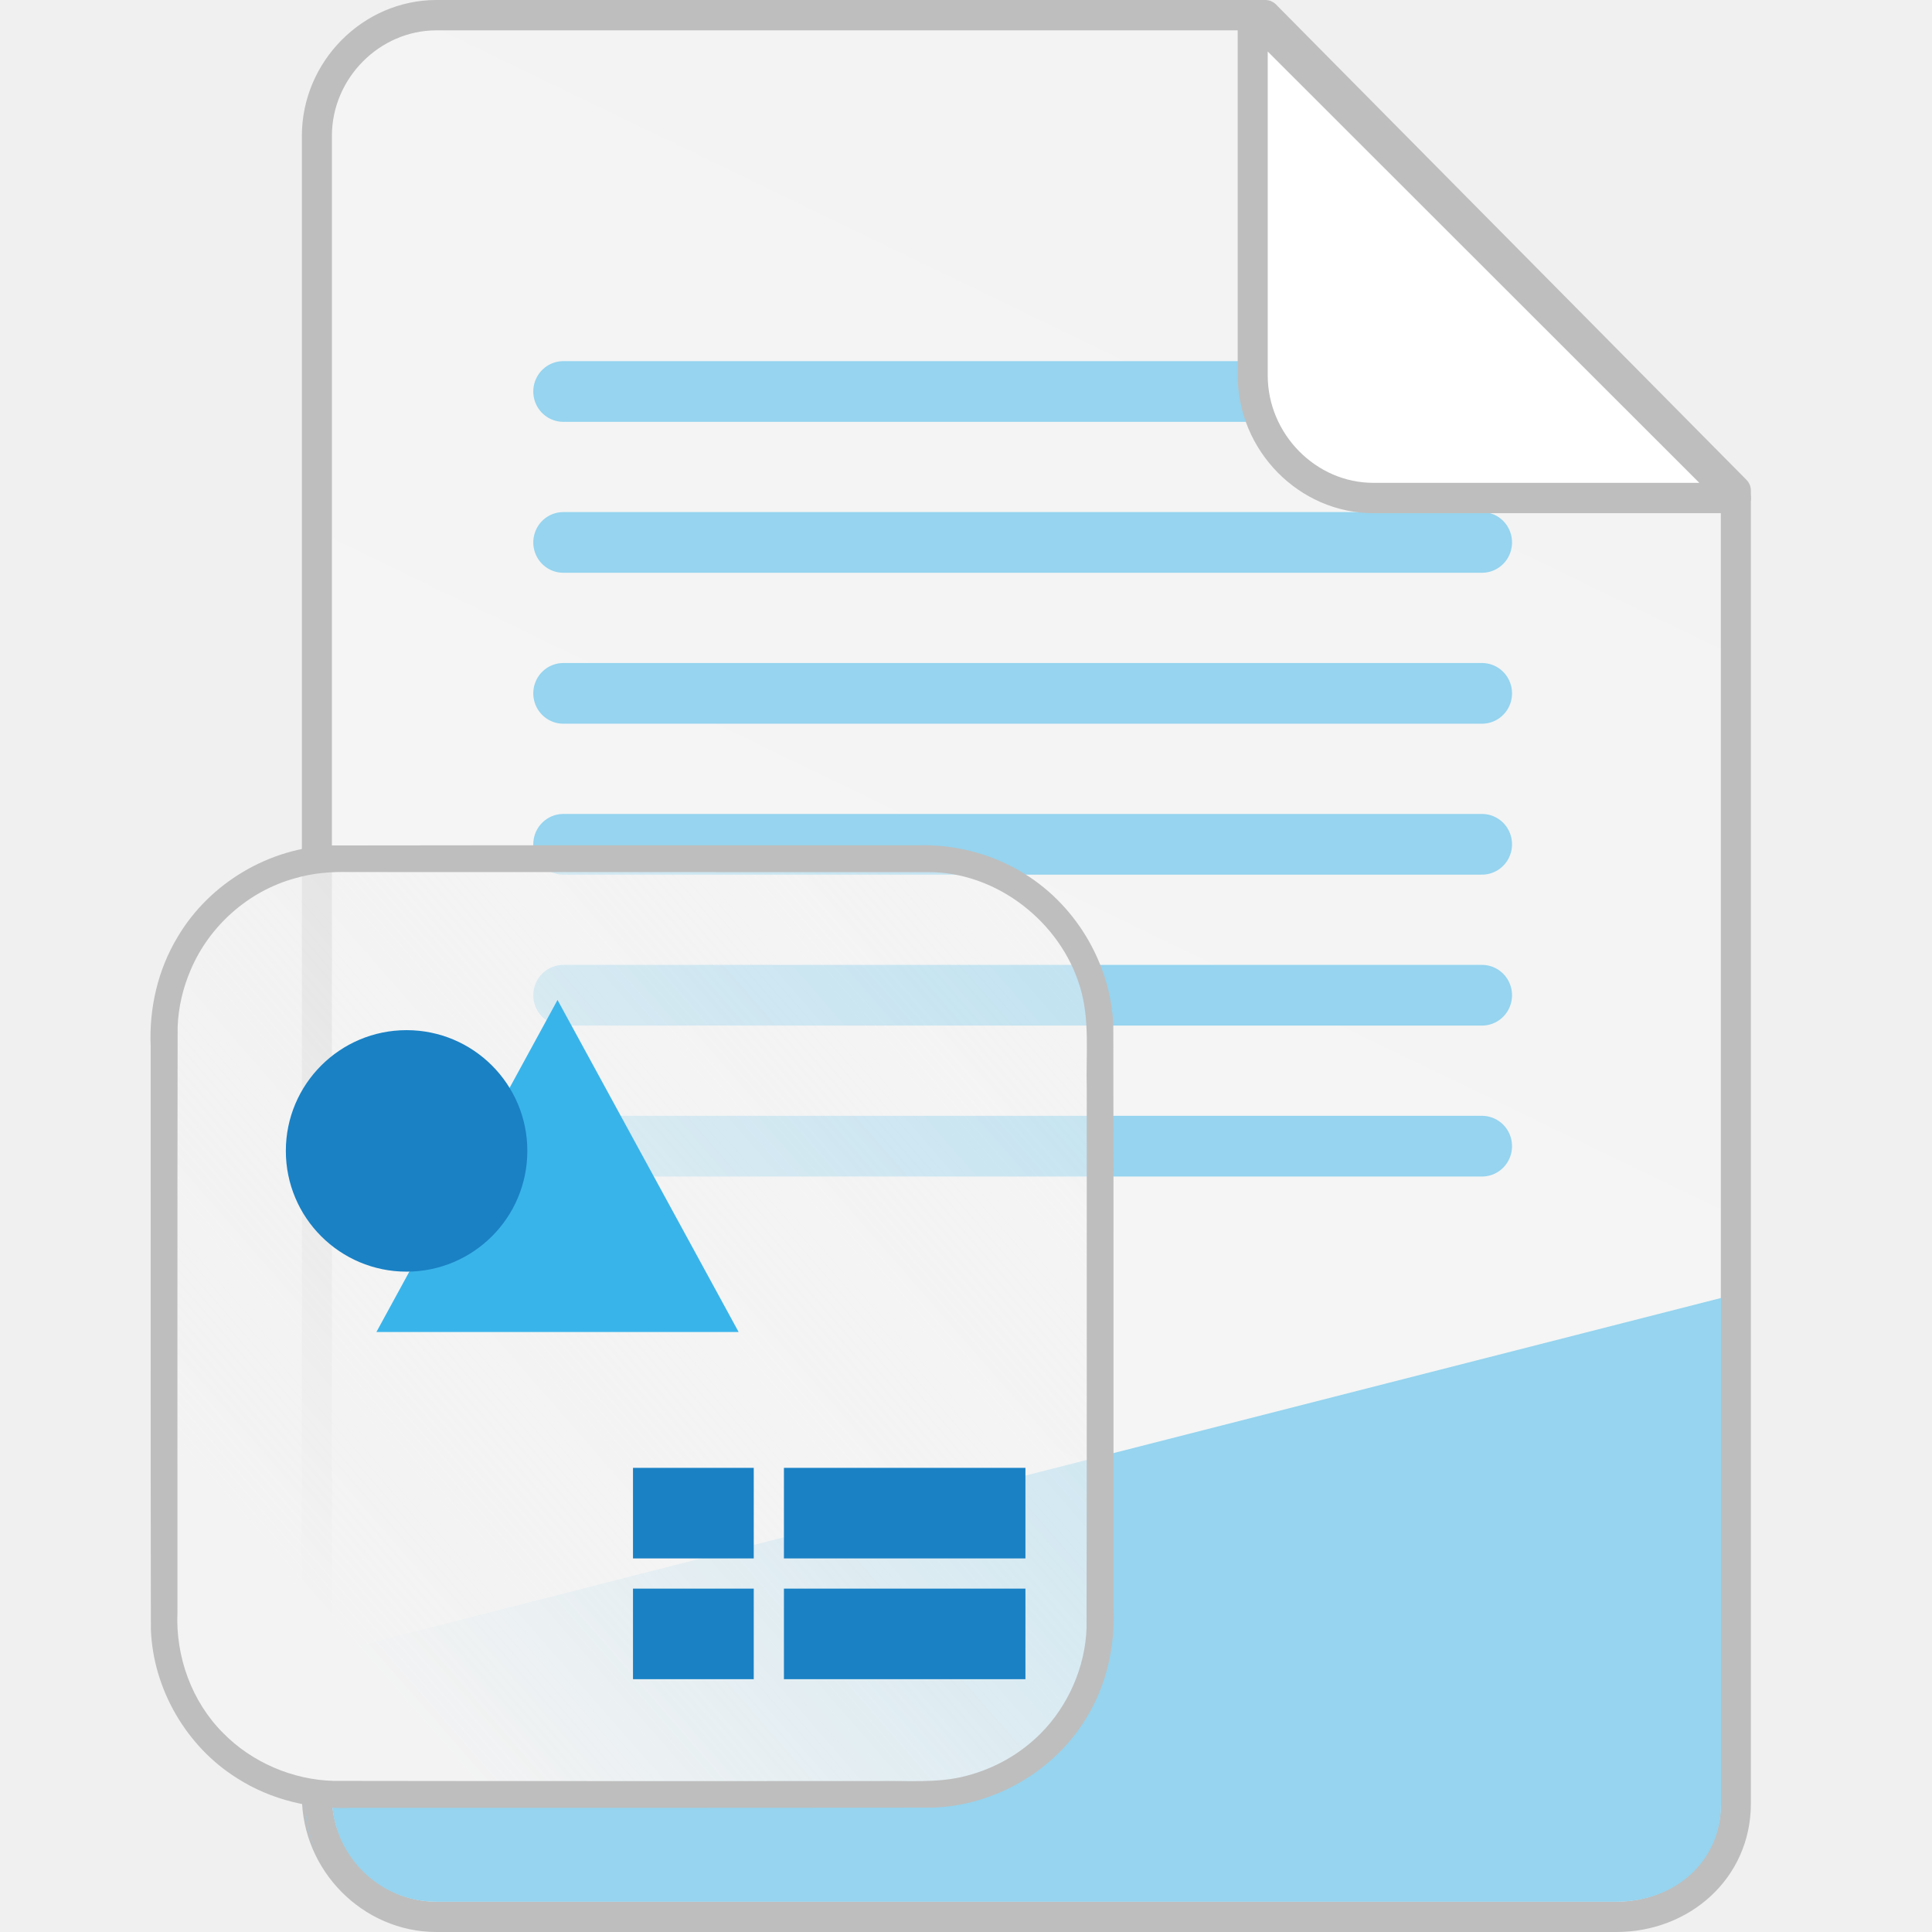
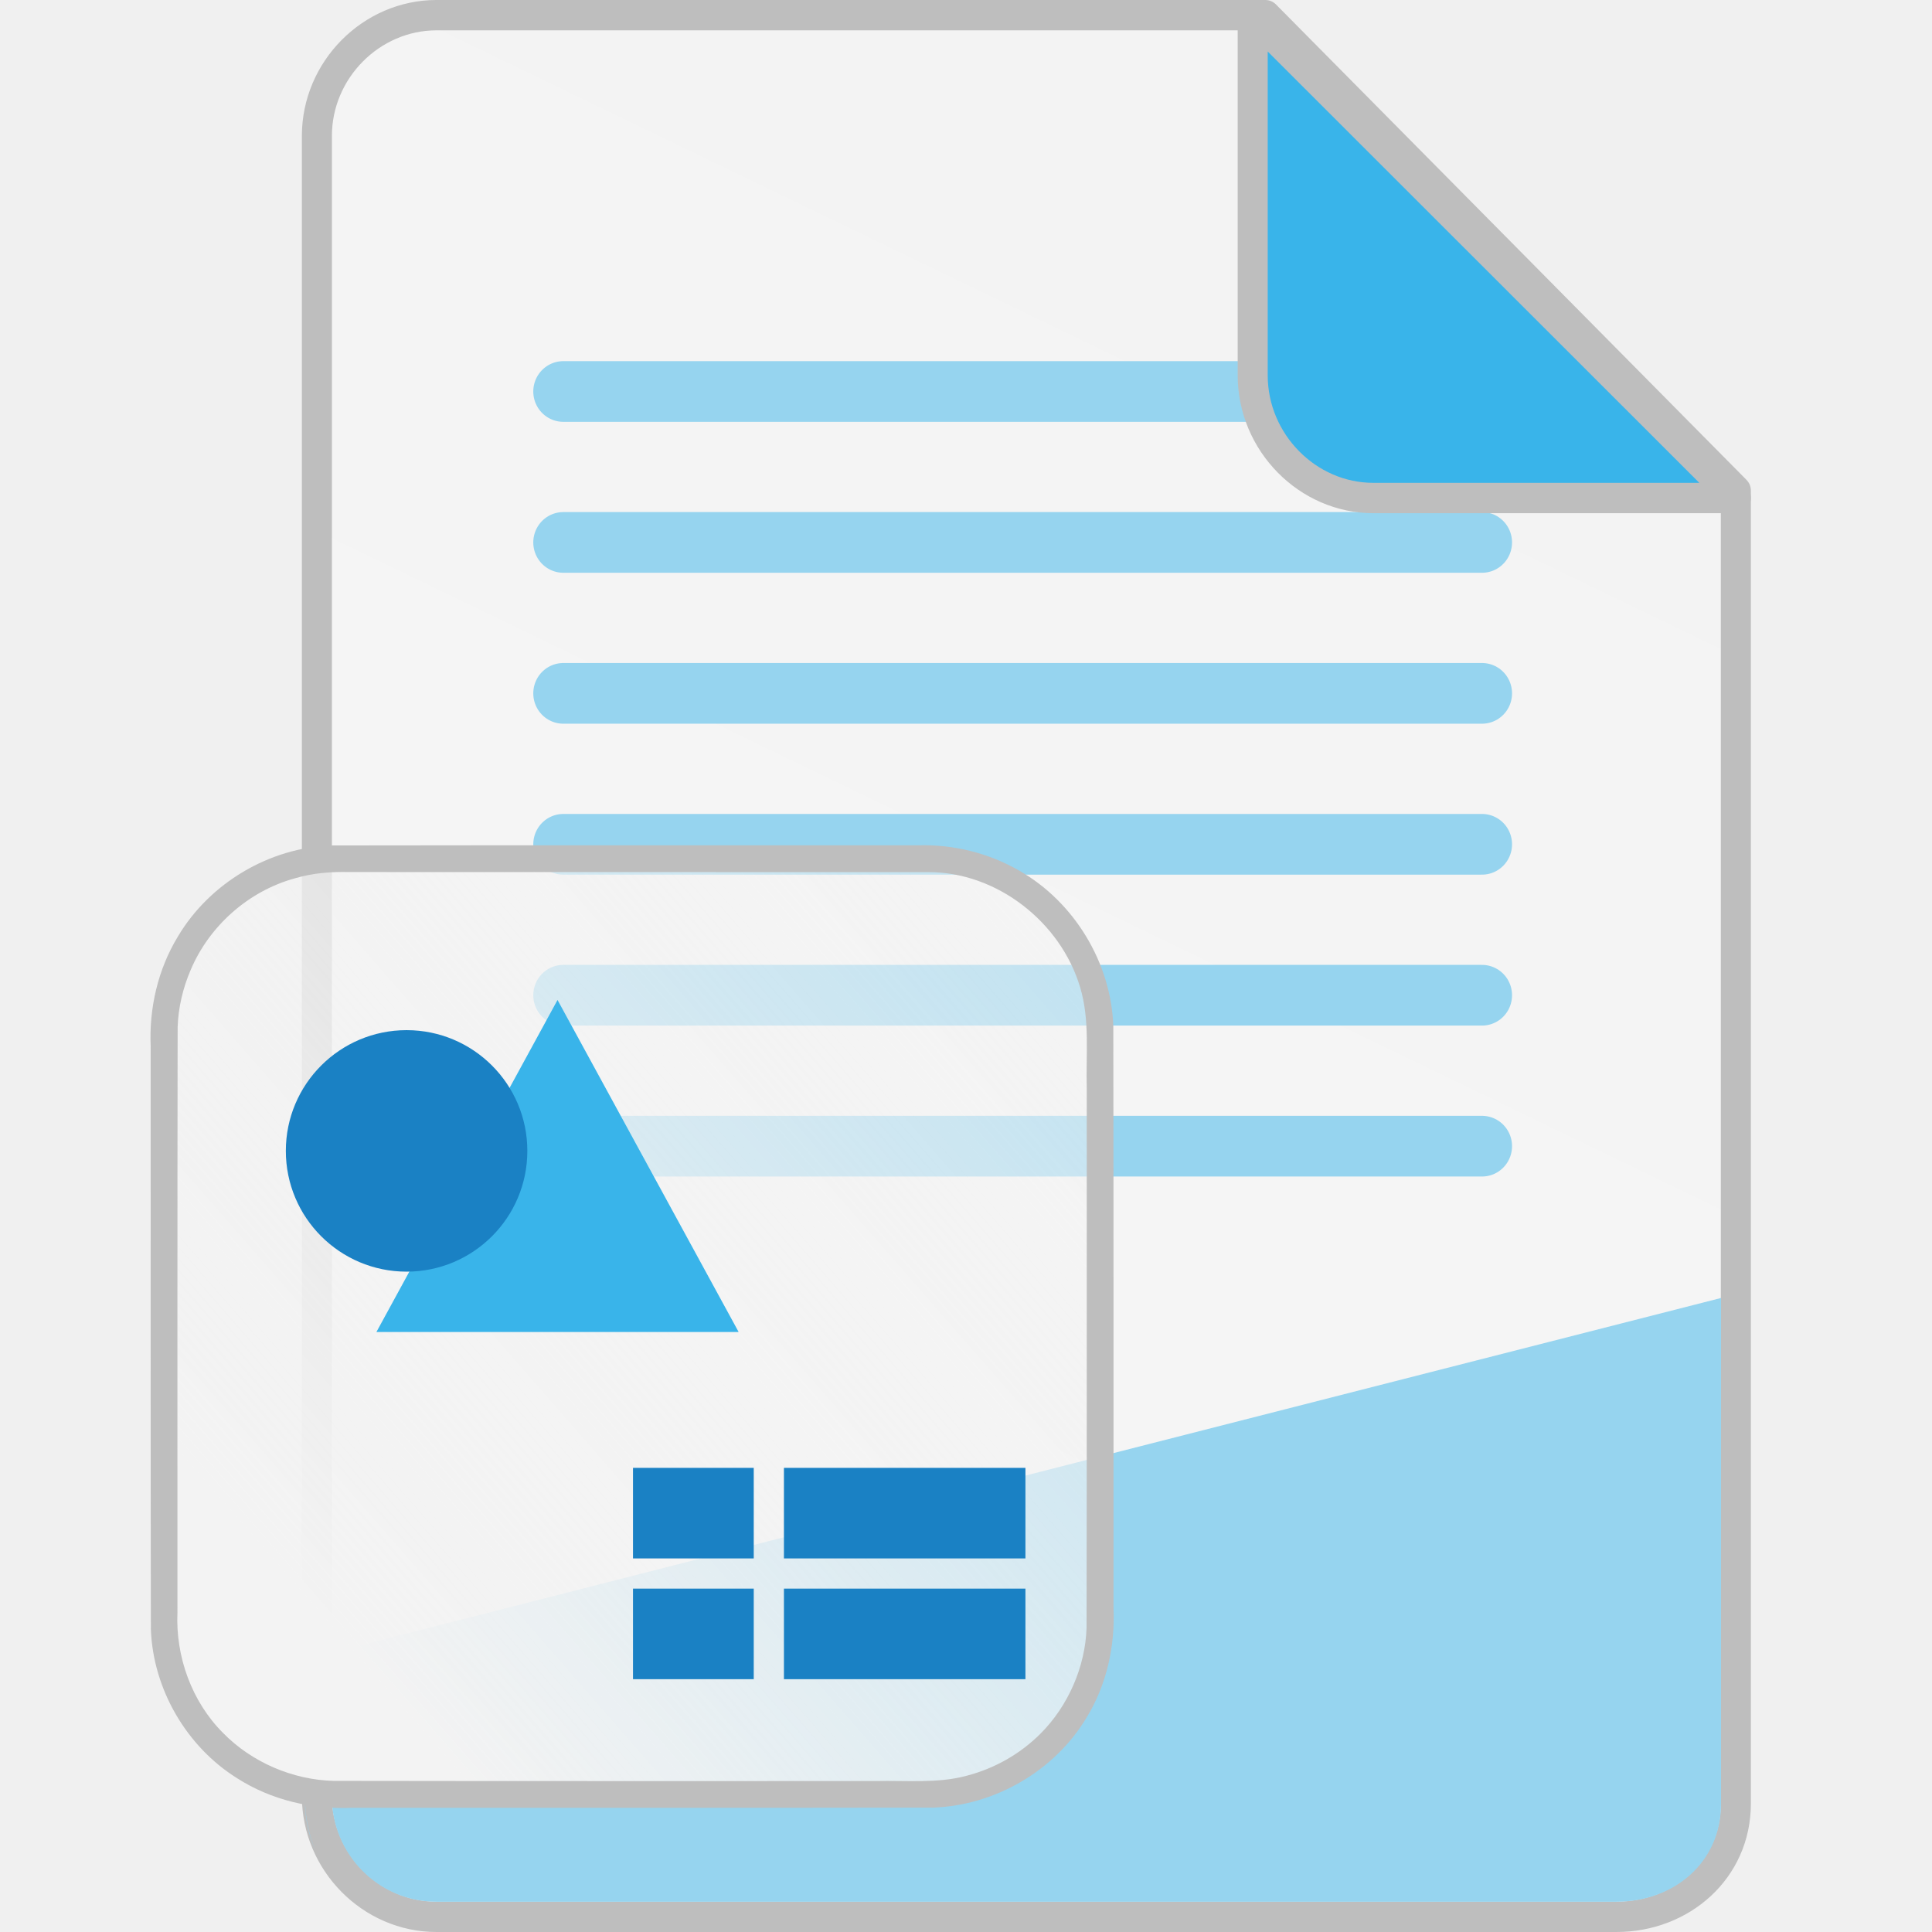
<svg xmlns="http://www.w3.org/2000/svg" xmlns:xlink="http://www.w3.org/1999/xlink" id="Слой_1" data-name="Слой 1" viewBox="0 0 64 64" version="1.1" width="64" height="64">
  <defs id="defs159429">
    <style id="style159427">.cls-1{fill:#1a81c4;}</style>
    <linearGradient xlink:href="#radialGradient1350" id="linearGradient5941" gradientUnits="userSpaceOnUse" gradientTransform="matrix(3.724129,0,0,3.724235,365.1775,282.442)" x1="-160.867" y1="118.533" x2="-67.733" y2="-76.2" />
    <radialGradient id="radialGradient1350" cx="50.009" cy="23.272" r="28.023" gradientTransform="matrix(0,-0.4596185,0.818261,0,80.07145,-81.23916)" gradientUnits="userSpaceOnUse">
      <stop offset="0" stop-color="#2b4bed" id="stop1346" style="stop-color:#ffffff;stop-opacity:1" />
      <stop offset="1" stop-color="#2b2fb7" id="stop1348" style="stop-color:#f3f3f3;stop-opacity:1" />
    </radialGradient>
    <radialGradient id="radialGradient1350-3" cx="50.009" cy="23.272" r="28.023" gradientTransform="matrix(0,-0.4596185,0.818261,0,80.07145,-81.23916)" gradientUnits="userSpaceOnUse">
      <stop offset="0" stop-color="#2b4bed" id="stop1346-6" style="stop-color:#ffffff;stop-opacity:1" />
      <stop offset="1" stop-color="#2b2fb7" id="stop1348-7" style="stop-color:#f3f3f3;stop-opacity:1" />
    </radialGradient>
    <radialGradient id="radialGradient1350-36" cx="50.009" cy="23.272" r="28.023" gradientTransform="matrix(0,-0.4596185,0.818261,0,80.07145,-81.23916)" gradientUnits="userSpaceOnUse">
      <stop offset="0" stop-color="#2b4bed" id="stop1346-7" style="stop-color:#ffffff;stop-opacity:1" />
      <stop offset="1" stop-color="#2b2fb7" id="stop1348-5" style="stop-color:#f3f3f3;stop-opacity:1" />
    </radialGradient>
    <linearGradient id="linearGradient5992">
      <stop style="stop-color:#f3f3f3;stop-opacity:1;" offset="0" id="stop5988" />
      <stop style="stop-color:#f3f3f3;stop-opacity:0;" offset="1" id="stop5990" />
    </linearGradient>
    <linearGradient xlink:href="#linearGradient5992" id="linearGradient1260" gradientUnits="userSpaceOnUse" gradientTransform="matrix(3.572256,0,0,3.746458,355.9088,599.6952)" x1="-93.133" y1="-105.833" x2="-42.333" y2="-152.4" />
  </defs>
  <g id="g1031" transform="matrix(0.25,0,0,0.25,2.46875,0.125)">
    <g id="g1135" transform="matrix(0.9896917,0,0,0.9999994,2.415812,-0.5103345)">
      <path id="path5939" style="fill:url(#linearGradient5941);fill-opacity:1;stroke:#bebebe;stroke-width:4.021;stroke-linecap:square;stroke-linejoin:round;stroke-miterlimit:4;stroke-dasharray:none;stroke-dashoffset:0;stroke-opacity:1;paint-order:normal" d="M 46.006,2.021 H 156.994 L 219.987,65.016 V 239.001 c 0,8.734 -7.264,14.999 -15.998,14.999 H 46.006 c -8.734,0 -15.998,-7.264 -15.998,-15.999 V 18.019 c 0,-8.734 7.264,-15.988 15.998,-15.999 z" />
      <path id="path5956" style="fill:#96d4ef;fill-opacity:1;stroke:none;stroke-width:0.745;stroke-linecap:square;stroke-linejoin:round;stroke-miterlimit:4;stroke-dasharray:none;stroke-dashoffset:0;stroke-opacity:1;paint-order:normal" d="M 218,172 32,219 v 19 c 0,7.736 6.265,14 14,14 h 158 c 7.735,0 14.043,-5.265 14,-13 z M 28.424,238.371 v 0.371 c 0,2.267 0.492,4.407 1.346,6.351 -0.858,-2.073 -1.346,-4.339 -1.346,-6.722 z" />
      <path style="fill:none;fill-opacity:1;stroke:#96d4ef;stroke-width:8.042;stroke-linecap:round;stroke-linejoin:round;stroke-miterlimit:4;stroke-dasharray:none;stroke-opacity:1;paint-order:fill markers stroke" d="M 186,51.884 H 63" id="path878" />
      <path style="fill:none;fill-opacity:1;stroke:#96d4ef;stroke-width:8.042;stroke-linecap:round;stroke-linejoin:round;stroke-miterlimit:4;stroke-dasharray:none;stroke-opacity:1;paint-order:fill markers stroke" d="M 186,71.884 H 63" id="path953" />
      <path style="fill:none;fill-opacity:1;stroke:#96d4ef;stroke-width:8.042;stroke-linecap:round;stroke-linejoin:round;stroke-miterlimit:4;stroke-dasharray:none;stroke-opacity:1;paint-order:fill markers stroke" d="M 186,91.884 H 63" id="path955" />
      <path style="fill:none;fill-opacity:1;stroke:#96d4ef;stroke-width:8.042;stroke-linecap:round;stroke-linejoin:round;stroke-miterlimit:4;stroke-dasharray:none;stroke-opacity:1;paint-order:fill markers stroke" d="M 186,111.884 H 63" id="path957" />
      <path style="fill:none;fill-opacity:1;stroke:#96d4ef;stroke-width:8.042;stroke-linecap:round;stroke-linejoin:round;stroke-miterlimit:4;stroke-dasharray:none;stroke-opacity:1;paint-order:fill markers stroke" d="M 186,131.884 H 63" id="path959" />
      <path style="fill:none;fill-opacity:1;stroke:#96d4ef;stroke-width:8.042;stroke-linecap:round;stroke-linejoin:round;stroke-miterlimit:4;stroke-dasharray:none;stroke-opacity:1;paint-order:fill markers stroke" d="M 186,151.884 H 63" id="path961" />
-       <path id="path5943" style="fill:#ffffff;fill-opacity:1;stroke:#bebebe;stroke-width:4.021;stroke-linecap:square;stroke-linejoin:round;stroke-miterlimit:4;stroke-dasharray:none;stroke-dashoffset:0;stroke-opacity:1;paint-order:normal" d="M 155.3,2.02 V 49.751 c 0,8.871 7.343,16.262 16.172,16.249 h 48.516 z" />
+       <path id="path5943" style="fill:#39b4ea;fill-opacity:1;stroke:#bebebe;stroke-width:4.021;stroke-linecap:square;stroke-linejoin:round;stroke-miterlimit:4;stroke-dasharray:none;stroke-dashoffset:0;stroke-opacity:1;paint-order:normal" d="M 155.3,2.02 V 49.751 c 0,8.871 7.343,16.262 16.172,16.249 h 48.516 z" />
      <g id="path1105" style="opacity:1" />
    </g>
    <path style="color:#000000;font-style:normal;font-variant:normal;font-weight:normal;font-stretch:normal;font-size:medium;line-height:normal;font-family:sans-serif;font-variant-ligatures:normal;font-variant-position:normal;font-variant-caps:normal;font-variant-numeric:normal;font-variant-alternates:normal;font-variant-east-asian:normal;font-feature-settings:normal;font-variation-settings:normal;text-indent:0;text-align:start;text-decoration:none;text-decoration-line:none;text-decoration-style:solid;text-decoration-color:#000000;letter-spacing:normal;word-spacing:normal;text-transform:none;writing-mode:lr-tb;direction:ltr;text-orientation:mixed;dominant-baseline:auto;baseline-shift:baseline;text-anchor:start;white-space:normal;shape-padding:0;shape-margin:0;inline-size:0;clip-rule:nonzero;display:inline;overflow:visible;visibility:visible;isolation:auto;mix-blend-mode:normal;color-interpolation:sRGB;color-interpolation-filters:linearRGB;solid-color:#000000;solid-opacity:1;vector-effect:none;fill:url(#linearGradient1260);fill-opacity:1;fill-rule:nonzero;stroke:none;stroke-width:2;stroke-linecap:square;stroke-linejoin:round;stroke-miterlimit:4;stroke-dasharray:none;stroke-dashoffset:0;stroke-opacity:1;paint-order:markers stroke fill;color-rendering:auto;image-rendering:auto;shape-rendering:auto;text-rendering:auto;enable-background:accumulate;stop-color:#000000" d="m 35.273,112 h 77.578 c 12.893,0 23.273,10.559 23.273,23.676 V 214.594 C 136.125,227.711 125.745,238 112.852,238 H 35.273 C 22.38,238 12,227.711 12,214.594 V 135.676 C 12,122.559 22.38,112 35.273,112 Z" id="path971" />
    <path id="path969" style="color:#000000;font-style:normal;font-variant:normal;font-weight:normal;font-stretch:normal;font-size:medium;line-height:normal;font-family:sans-serif;font-variant-ligatures:normal;font-variant-position:normal;font-variant-caps:normal;font-variant-numeric:normal;font-variant-alternates:normal;font-variant-east-asian:normal;font-feature-settings:normal;font-variation-settings:normal;text-indent:0;text-align:start;text-decoration:none;text-decoration-line:none;text-decoration-style:solid;text-decoration-color:#000000;letter-spacing:normal;word-spacing:normal;text-transform:none;writing-mode:lr-tb;direction:ltr;text-orientation:mixed;dominant-baseline:auto;baseline-shift:baseline;text-anchor:start;white-space:normal;shape-padding:0;shape-margin:0;inline-size:0;clip-rule:nonzero;display:inline;overflow:visible;visibility:visible;isolation:auto;mix-blend-mode:normal;color-interpolation:sRGB;color-interpolation-filters:linearRGB;solid-color:#000000;solid-opacity:1;fill:#bebebe;fill-opacity:1;fill-rule:nonzero;stroke:none;stroke-width:4;stroke-linecap:square;stroke-linejoin:round;stroke-miterlimit:4;stroke-dasharray:none;stroke-dashoffset:0;stroke-opacity:1;paint-order:markers stroke fill;color-rendering:auto;image-rendering:auto;shape-rendering:auto;text-rendering:auto;enable-background:accumulate;stop-color:#000000" d="m 111.755,111.506 c -25.891,0.005 -51.783,-0.018 -77.674,0.021 -8.256,0.273 -16.193,4.984 -20.398,12.091 -2.638,4.34 -3.814,9.483 -3.592,14.54 0.005,25.744 -0.019,51.488 0.026,77.232 0.289,7.922 4.709,15.543 11.436,19.74 4.503,2.884 9.927,4.155 15.246,3.915 25.664,-0.006 51.328,0.02 76.991,-0.026 8.196,-0.293 16.121,-4.897 20.325,-11.956 2.651,-4.321 3.78,-9.464 3.555,-14.503 -0.005,-25.71 0.019,-51.42 -0.026,-77.13 -0.308,-8.378 -5.176,-16.416 -12.466,-20.565 -4.049,-2.339 -8.752,-3.501 -13.424,-3.357 z m 1.369,3.556 c 9.091,-0.028 17.56,6.624 20.126,15.267 1.306,4.34 0.754,8.872 0.875,13.347 -0.005,23.849 0.019,47.699 -0.026,71.547 -0.173,5.145 -2.433,10.322 -6.1,13.992 -2.715,2.712 -6.085,4.619 -9.815,5.588 -3.833,1.037 -8.01,0.603 -12.055,0.698 -23.932,-0.004 -47.865,0.016 -71.796,-0.024 -5.463,-0.139 -10.87,-2.489 -14.653,-6.353 -4.158,-4.16 -6.3,-10.128 -6.043,-15.977 0.005,-25.851 -0.019,-51.703 0.026,-77.553 0.084,-2.572 0.71,-5.218 1.721,-7.556 2.471,-5.863 7.688,-10.482 13.833,-12.162 2.318,-0.687 4.776,-0.887 7.198,-0.825 25.569,-0.004 51.139,1.1e-4 76.708,0.012 z" />
    <g id="g987" style="stroke:#1a81c4;stroke-opacity:1">
      <path style="fill:#96d4ef;fill-opacity:1;stroke:#1a81c4;stroke-width:12;stroke-linecap:square;stroke-linejoin:round;stroke-miterlimit:4;stroke-dasharray:none;stroke-opacity:1" d="m 100,200 h 20" id="path975" />
      <path style="fill:#96d4ef;fill-opacity:1;stroke:#1a81c4;stroke-width:12;stroke-linecap:square;stroke-linejoin:round;stroke-miterlimit:4;stroke-dasharray:none;stroke-opacity:1" d="m 80,200 h 4" id="path977" />
      <path style="fill:#96d4ef;fill-opacity:1;stroke:#1a81c4;stroke-width:12;stroke-linecap:square;stroke-linejoin:round;stroke-miterlimit:4;stroke-dasharray:none;stroke-opacity:1" d="m 100,216 h 20" id="path979" />
      <path style="fill:#96d4ef;fill-opacity:1;stroke:#1a81c4;stroke-width:12;stroke-linecap:square;stroke-linejoin:round;stroke-miterlimit:4;stroke-dasharray:none;stroke-opacity:1" d="m 80,216 h 4" id="path981" />
    </g>
    <path style="fill:#39b4ea;fill-opacity:1;stroke:none;stroke-width:12;stroke-linecap:square;stroke-linejoin:round;stroke-miterlimit:4;stroke-dasharray:none;stroke-opacity:1" d="M 64,132 40,176 H 88 Z" id="path989" />
    <circle style="fill:#1a81c4;fill-opacity:1;stroke:none;stroke-width:12;stroke-linecap:square;stroke-linejoin:round;stroke-miterlimit:4;stroke-dasharray:none;stroke-opacity:1" id="path991" cx="44" cy="152" r="16" />
  </g>
</svg>
